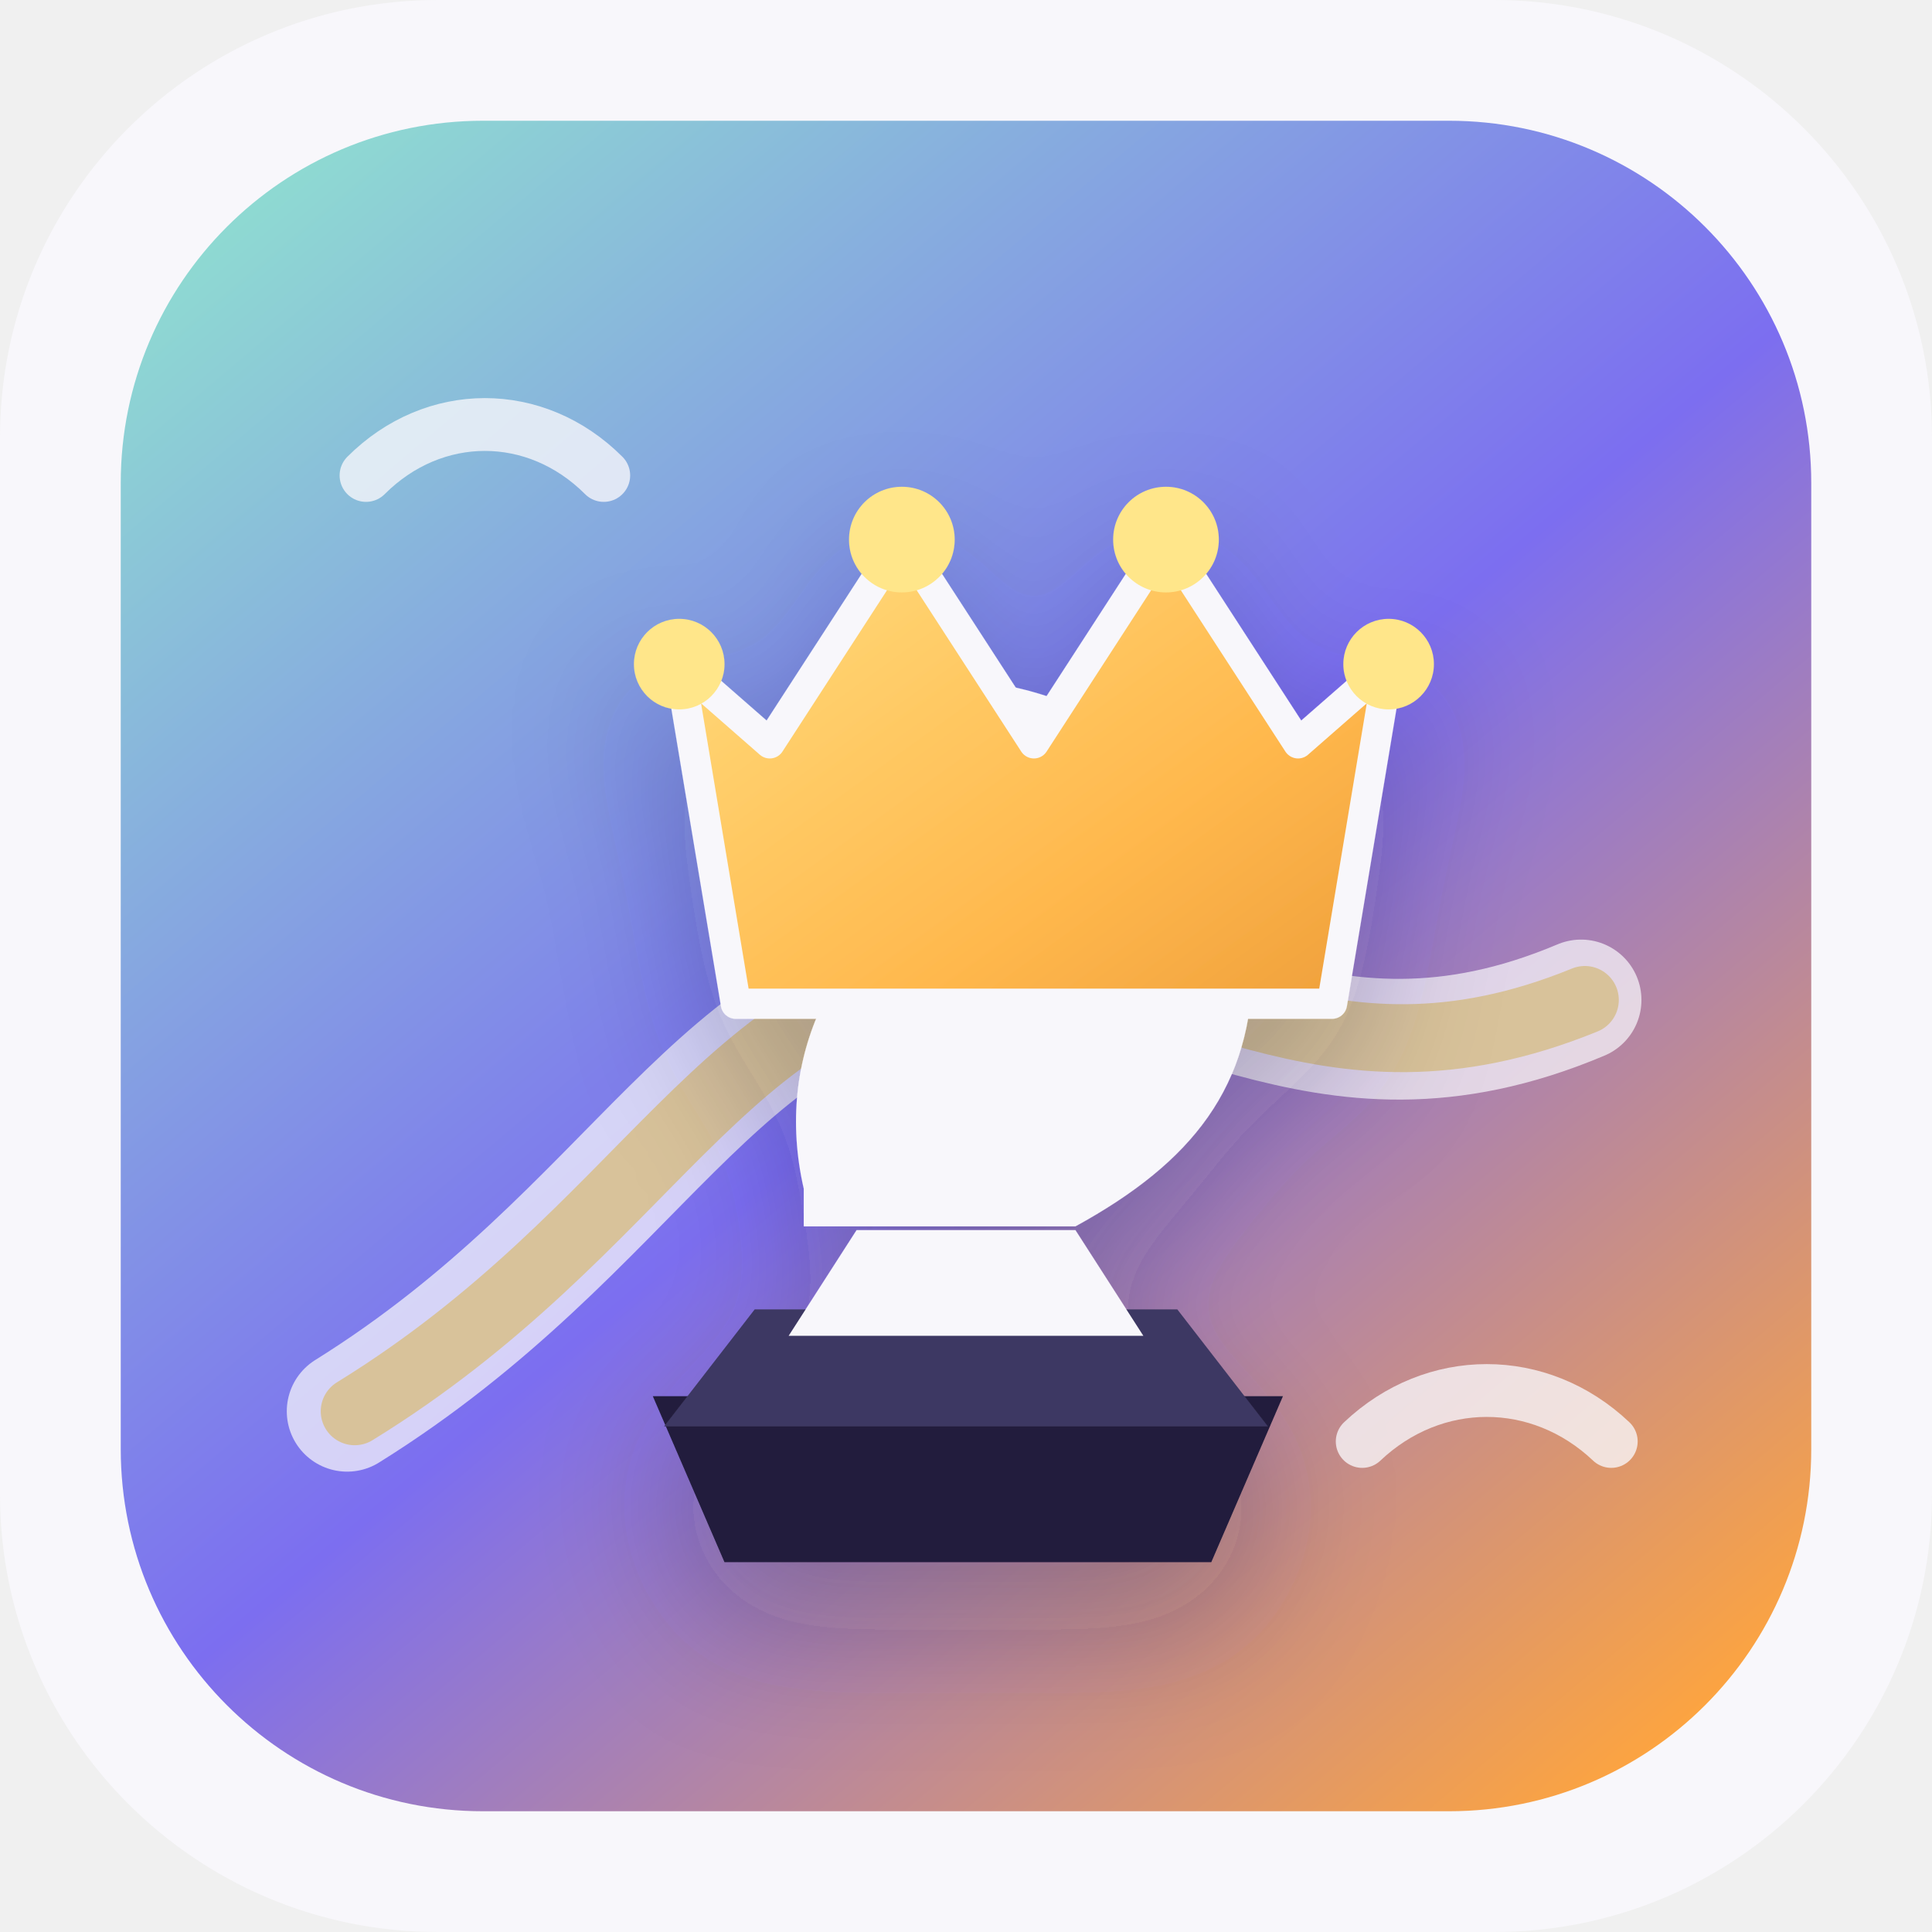
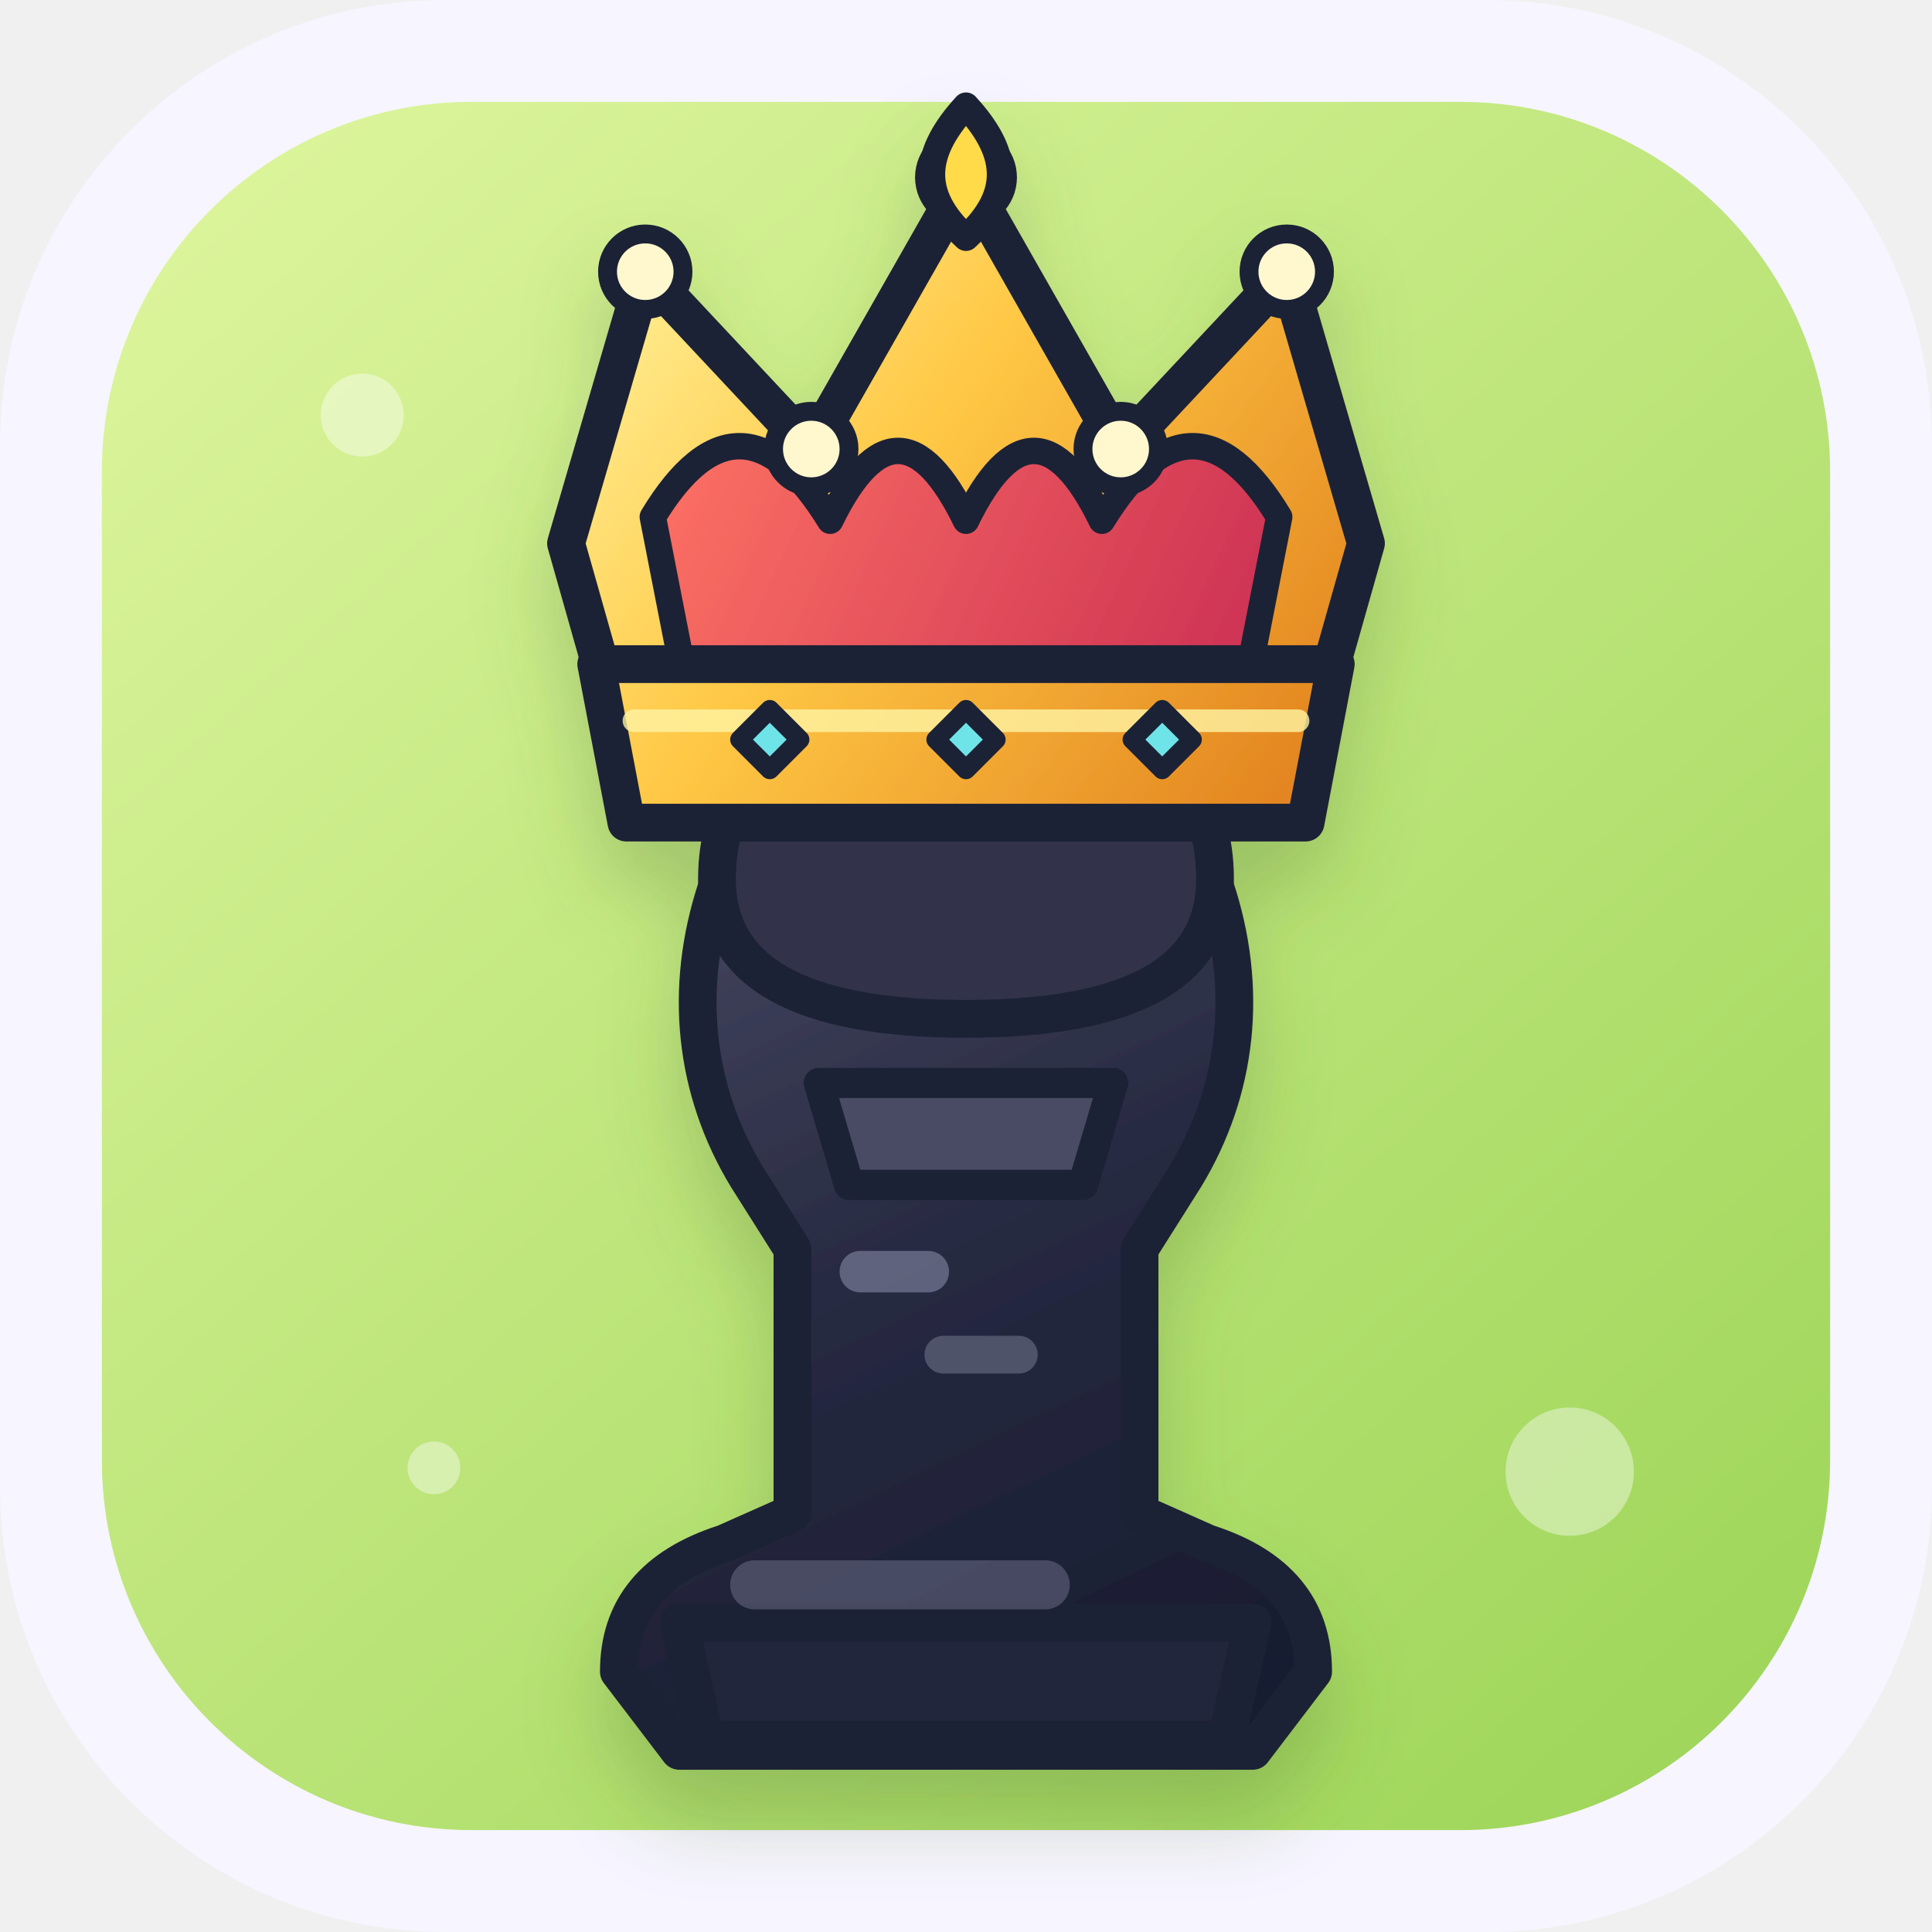
<svg xmlns="http://www.w3.org/2000/svg" viewBox="0 0 512 512" role="img" aria-labelledby="title desc">
  <defs>
-     <linearGradient id="sky" x1="74" y1="36" x2="440" y2="470" gradientUnits="userSpaceOnUse">
-       <stop offset="0" stop-color="#8FDDD1" />
-       <stop offset=".52" stop-color="#7C6EF0" />
-       <stop offset="1" stop-color="#FFA53D" />
+     <linearGradient id="mint" x1="52" y1="30" x2="458" y2="486" gradientUnits="userSpaceOnUse">
+       <stop stop-color="#DDF59D" />
+       <stop offset="1" stop-color="#9DD558" />
    </linearGradient>
-     <linearGradient id="gold" x1="162" y1="122" x2="360" y2="396" gradientUnits="userSpaceOnUse">
-       <stop offset="0" stop-color="#FFE68A" />
-       <stop offset=".48" stop-color="#FFB84D" />
-       <stop offset="1" stop-color="#D77B21" />
+     <linearGradient id="gold" x1="155" y1="51" x2="366" y2="208" gradientUnits="userSpaceOnUse">
+       <stop stop-color="#FFF6A3" />
+       <stop offset=".42" stop-color="#FFC845" />
+       <stop offset="1" stop-color="#DF7C1B" />
    </linearGradient>
-     <filter id="softShadow" x="-20%" y="-20%" width="140%" height="150%">
-       <feDropShadow dx="0" dy="18" stdDeviation="18" flood-color="#241F3D" flood-opacity=".24" />
+     <linearGradient id="ruby" x1="171" y1="104" x2="345" y2="184" gradientUnits="userSpaceOnUse">
+       <stop stop-color="#FF7565" />
+       <stop offset="1" stop-color="#C92C52" />
+     </linearGradient>
+     <linearGradient id="king" x1="187" y1="176" x2="322" y2="455" gradientUnits="userSpaceOnUse">
+       <stop stop-color="#4F506A" />
+       <stop offset=".53" stop-color="#272A42" />
+       <stop offset="1" stop-color="#171B30" />
+     </linearGradient>
+     <filter id="shadow" x="-30%" y="-25%" width="160%" height="165%">
+       <feDropShadow dx="0" dy="13" stdDeviation="10" flood-color="#4C7130" flood-opacity=".28" />
    </filter>
  </defs>
-   <rect width="512" height="512" rx="116" fill="#F8F7FB" />
-   <rect x="32" y="32" width="448" height="448" rx="96" fill="url(#sky)" />
-   <path d="M92 374c77-48 98-112 163-118 57-6 93 39 164 9" fill="none" stroke="#F8F7FB" stroke-width="32" stroke-linecap="round" opacity=".72" />
-   <path d="M94 374c78-48 98-112 164-118 56-5 91 38 162 9" fill="none" stroke="#D8C29A" stroke-width="18" stroke-linecap="round" />
-   <g filter="url(#softShadow)">
-     <path d="M173 370h167l-19 44H192l-19-44Z" fill="#241F3D" />
-     <path d="M200 347h112l24 31H176l24-31Z" fill="#3D3763" />
-     <path d="M227 326h58l18 28h-94l18-28Z" fill="#F8F7FB" />
-     <path d="M213 315c-8-35 8-66 38-84 22-13 20-38 2-51 41 2 79 31 79 75 0 33-16 53-47 70h-72Z" fill="#F8F7FB" />
-     <path d="M256 176c-7 32-30 45-49 58 3-36 23-61 49-58Z" fill="#241F3D" />
-     <path d="M287 226c20 2 36 11 45 28-24 2-41-4-55-18l10-10Z" fill="#241F3D" />
-     <circle cx="275" cy="244" r="7" fill="#241F3D" />
-     <path d="M180 176l24 21 35-54 35 54 35-54 35 54 24-21-15 90H195l-15-90Z" fill="url(#gold)" stroke="#F8F7FB" stroke-width="8" stroke-linejoin="round" />
-     <circle cx="239" cy="143" r="14" fill="#FFE68A" />
-     <circle cx="309" cy="143" r="14" fill="#FFE68A" />
-     <circle cx="180" cy="176" r="12" fill="#FFE68A" />
-     <circle cx="368" cy="176" r="12" fill="#FFE68A" />
+   <rect width="512" height="512" rx="118" fill="#F7F5FF" />
+   <rect x="27" y="27" width="458" height="458" rx="98" fill="url(#mint)" />
+   <g fill="#FFF" opacity=".4">
+     <circle cx="96" cy="110" r="11" />
+     <circle cx="416" cy="390" r="17" />
+     <circle cx="115" cy="389" r="7" />
  </g>
-   <path d="M97 126c18-18 45-18 63 0M361 382c19-18 47-18 66 0" fill="none" stroke="#F8F7FB" stroke-width="14" stroke-linecap="round" opacity=".78" />
+   <g filter="url(#shadow)" stroke="#1B2034" stroke-linejoin="round">
+     <path d="M164 443q0-25 28-34l18-8v-70l-12-19c-14-23-17-50-8-77h132c9 27 6 54-8 77l-12 19v70l18 8q28 9 28 34l-16 21H180l-16-21Z" fill="url(#king)" stroke-width="10" />
+     <path d="M190 233q0-45 66-45t66 45q0 37-66 37t-66-37Z" fill="#30334C" stroke-width="10" />
+     <path d="M180 430h152l-7 31H187l-7-31Z" fill="#24283E" stroke-width="10" />
+     <path d="M217 287h78l-8 27h-62l-8-27Z" fill="#4A4C65" stroke-width="8" />
+     <path d="M228 337h18" stroke="#777A95" stroke-width="11" stroke-linecap="round" opacity=".7" />
+     <path d="M250 359h20" stroke="#6F728C" stroke-width="10" stroke-linecap="round" opacity=".58" />
+     <path d="M200 420h77" stroke="#6A6D87" stroke-width="13" stroke-linecap="round" opacity=".54" />
+     <path d="M150 144 171 72l44 47 41-72 41 72 44-47 21 72-17 60H167l-17-60Z" fill="url(#gold)" stroke-width="10" />
+     <path d="M173 137q23-38 47 1 18-37 36 0 18-37 36 0 24-39 47-1l-9 46H182l-9-46Z" fill="url(#ruby)" stroke-width="7" />
+     <path d="M158 176h196l-8 42H166l-8-42Z" fill="url(#gold)" stroke-width="10" />
+     <path d="M168 191h176" stroke="#FFF4A3" stroke-width="6" stroke-linecap="round" opacity=".8" />
+     <g fill="#6EE4E8" stroke-width="5">
+       <path d="m204 188 8 8-8 8-8-8 8-8Z" />
+       <path d="m256 188 8 8-8 8-8-8 8-8Z" />
+       <path d="m308 188 8 8-8 8-8-8 8-8Z" />
+     </g>
+     <g fill="#FFF8CF" stroke-width="5">
+       <circle cx="171" cy="72" r="10" />
+       <circle cx="215" cy="119" r="10" />
+       <circle cx="256" cy="47" r="11" />
+       <circle cx="297" cy="119" r="10" />
+       <circle cx="341" cy="72" r="10" />
+     </g>
+     <path d="M256 28c-11 12-13 23 0 35 13-12 11-23 0-35Z" fill="#FFDA48" stroke-width="7" />
+   </g>
</svg>
